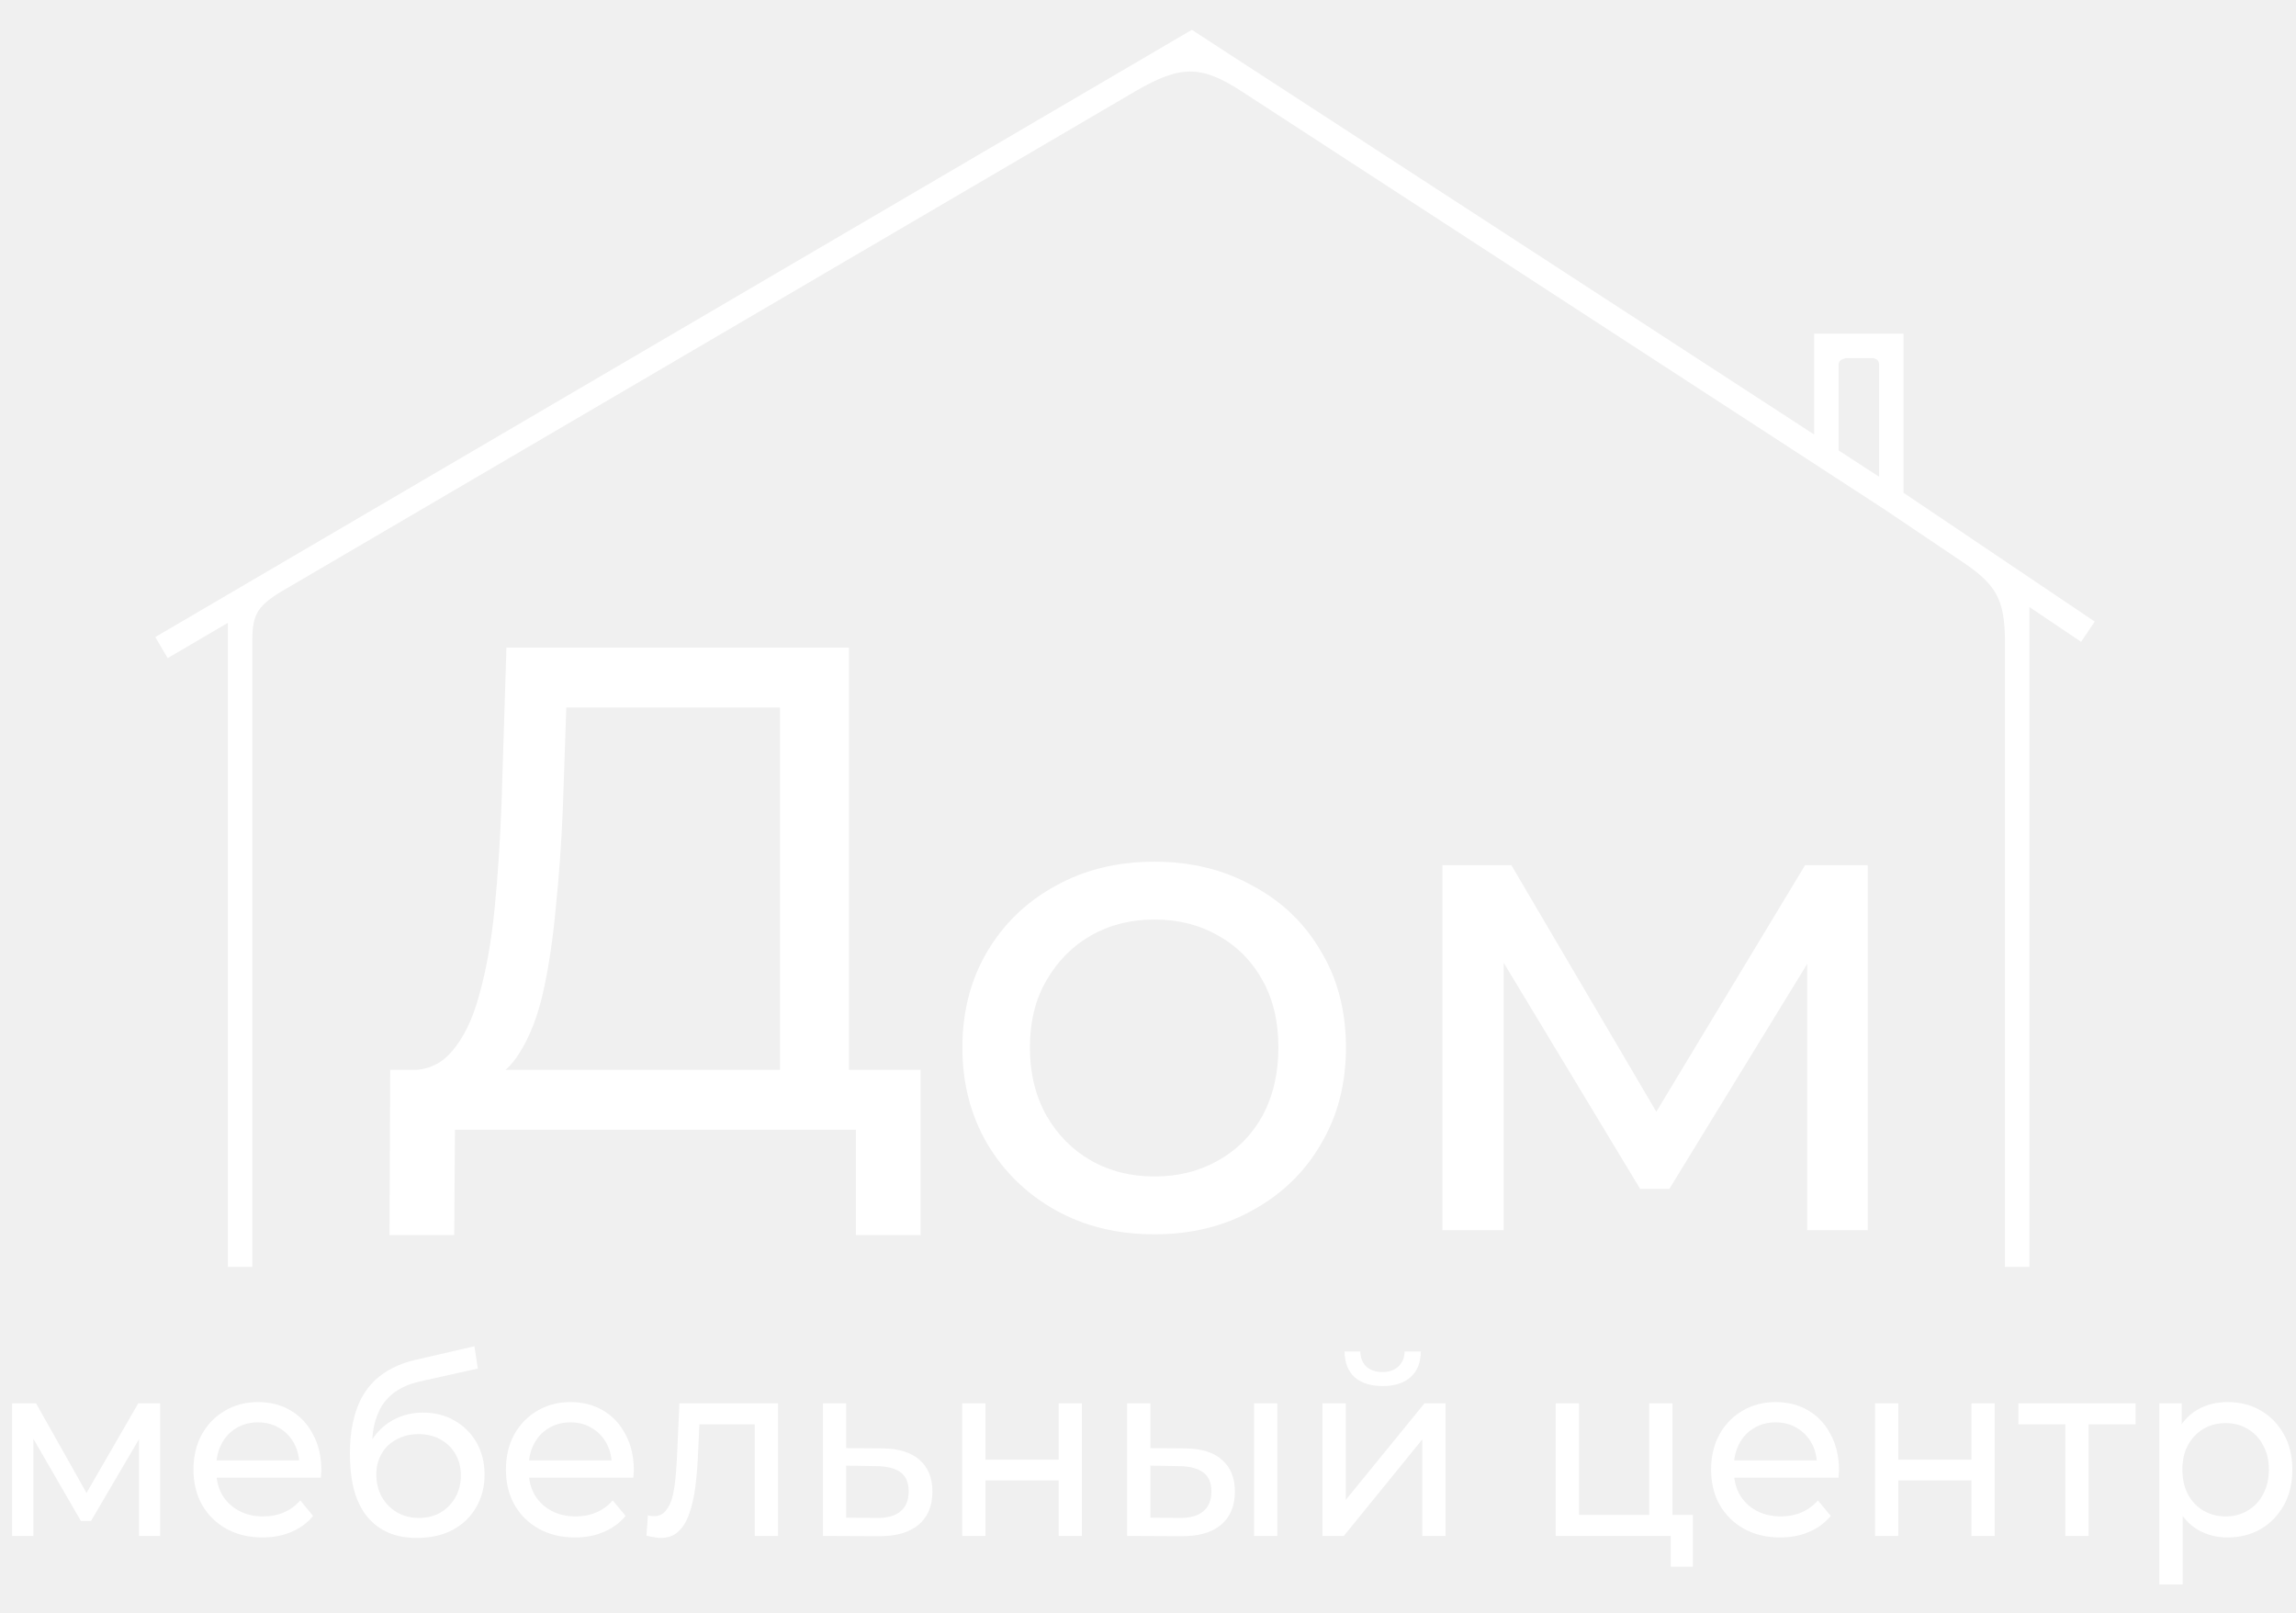
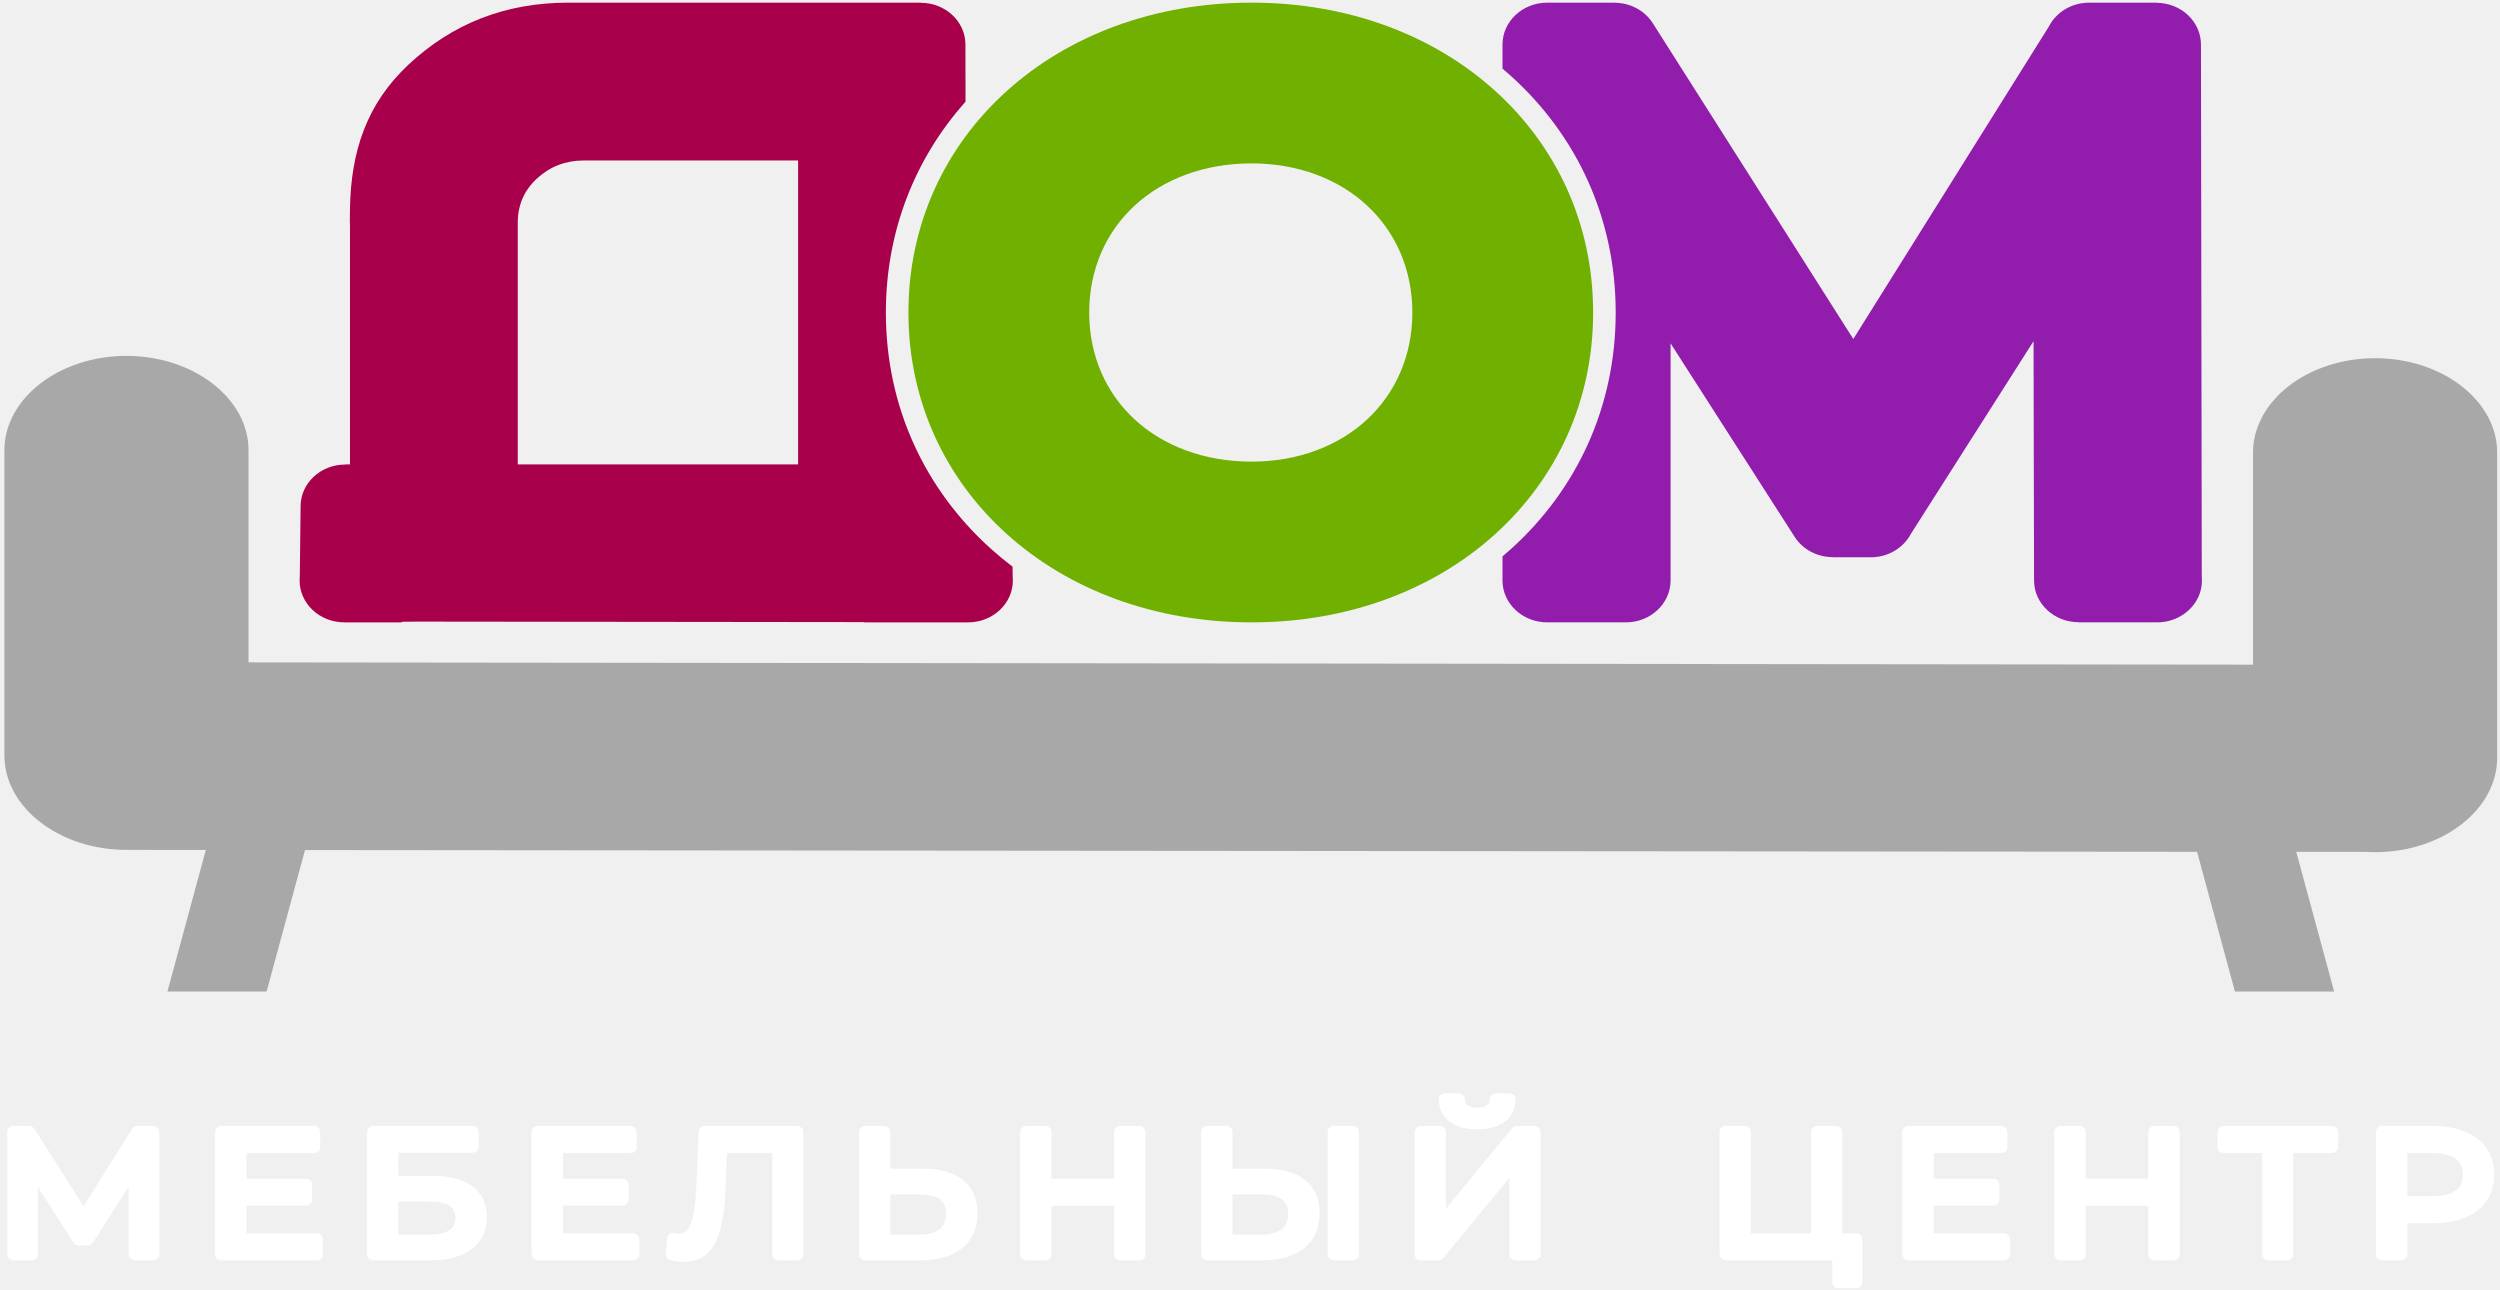
- <svg xmlns="http://www.w3.org/2000/svg" width="94" height="66" viewBox="0 0 94 66" fill="none">
-   <g clipPath="url(#clip0_6_459)">
-     <path d="M31.934 44.919V28.961H23.185L23.043 33.106C22.986 34.496 22.891 35.831 22.758 37.109C22.644 38.387 22.473 39.543 22.245 40.577C22.017 41.592 21.694 42.429 21.276 43.087C20.877 43.744 20.364 44.148 19.737 44.299L16.659 43.791C17.4 43.848 18.008 43.603 18.483 43.058C18.977 42.494 19.357 41.714 19.623 40.718C19.908 39.703 20.117 38.528 20.25 37.194C20.383 35.84 20.478 34.393 20.535 32.852L20.734 26.508H34.756V44.919H31.934ZM15.947 50.558L15.975 43.791H37.691V50.558H35.041V46.244H18.625L18.597 50.558H15.947Z" fill="white" />
-     <path d="M47.266 50.525C45.746 50.525 44.398 50.196 43.22 49.538C42.042 48.881 41.111 47.978 40.427 46.832C39.743 45.666 39.401 44.351 39.401 42.885C39.401 41.4 39.743 40.084 40.427 38.937C41.111 37.791 42.042 36.898 43.22 36.259C44.398 35.601 45.746 35.272 47.266 35.272C48.767 35.272 50.107 35.601 51.285 36.259C52.482 36.898 53.413 37.791 54.078 38.937C54.762 40.065 55.104 41.381 55.104 42.885C55.104 44.369 54.762 45.685 54.078 46.832C53.413 47.978 52.482 48.881 51.285 49.538C50.107 50.196 48.767 50.525 47.266 50.525ZM47.266 48.157C48.235 48.157 49.1 47.941 49.86 47.508C50.639 47.076 51.247 46.465 51.684 45.676C52.121 44.867 52.339 43.937 52.339 42.885C52.339 41.813 52.121 40.892 51.684 40.121C51.247 39.332 50.639 38.721 49.86 38.289C49.1 37.856 48.235 37.64 47.266 37.64C46.297 37.64 45.433 37.856 44.673 38.289C43.913 38.721 43.305 39.332 42.849 40.121C42.393 40.892 42.165 41.813 42.165 42.885C42.165 43.937 42.393 44.867 42.849 45.676C43.305 46.465 43.913 47.076 44.673 47.508C45.433 47.941 46.297 48.157 47.266 48.157Z" fill="white" />
-     <path d="M59.054 50.356V35.413H61.876L68.374 46.465H67.233L73.902 35.413H76.467V50.356H73.988V38.458L74.444 38.712L68.345 48.664H67.148L61.021 38.514L61.562 38.402V50.356H59.054Z" fill="white" />
-     <path d="M0.495 62.871V57.443H1.476L3.737 61.458H3.341L5.661 57.443H6.554V62.871H5.691V58.549L5.849 58.641L3.727 62.257H3.311L1.179 58.57L1.367 58.529V62.871H0.495Z" fill="white" />
-     <path d="M10.747 62.933C10.185 62.933 9.689 62.813 9.259 62.574C8.836 62.335 8.505 62.008 8.268 61.591C8.036 61.175 7.92 60.697 7.92 60.157C7.92 59.618 8.033 59.14 8.258 58.724C8.489 58.307 8.803 57.983 9.2 57.751C9.603 57.512 10.056 57.392 10.558 57.392C11.067 57.392 11.517 57.508 11.907 57.74C12.297 57.972 12.601 58.3 12.819 58.724C13.044 59.14 13.156 59.628 13.156 60.188C13.156 60.229 13.153 60.277 13.146 60.331C13.146 60.386 13.143 60.437 13.136 60.485H8.664V59.778H12.641L12.254 60.024C12.261 59.676 12.191 59.365 12.046 59.092C11.9 58.819 11.699 58.608 11.441 58.457C11.19 58.3 10.895 58.222 10.558 58.222C10.228 58.222 9.933 58.3 9.676 58.457C9.418 58.608 9.216 58.822 9.071 59.102C8.925 59.376 8.853 59.69 8.853 60.045V60.209C8.853 60.57 8.932 60.895 9.091 61.181C9.256 61.461 9.484 61.68 9.775 61.837C10.066 61.994 10.399 62.072 10.776 62.072C11.087 62.072 11.368 62.018 11.619 61.909C11.877 61.799 12.102 61.636 12.293 61.417L12.819 62.052C12.581 62.339 12.284 62.557 11.927 62.708C11.576 62.858 11.183 62.933 10.747 62.933Z" fill="white" />
-     <path d="M17.063 62.953C16.626 62.953 16.24 62.882 15.903 62.738C15.572 62.595 15.288 62.383 15.05 62.103C14.812 61.816 14.63 61.458 14.504 61.028C14.385 60.591 14.326 60.079 14.326 59.492C14.326 59.027 14.366 58.611 14.445 58.242C14.524 57.873 14.636 57.546 14.782 57.259C14.934 56.972 15.119 56.723 15.337 56.511C15.562 56.3 15.813 56.126 16.091 55.989C16.375 55.846 16.686 55.736 17.023 55.661L19.423 55.108L19.562 56.02L17.35 56.511C17.218 56.538 17.059 56.58 16.874 56.634C16.689 56.689 16.501 56.774 16.309 56.89C16.117 56.999 15.939 57.153 15.774 57.351C15.608 57.549 15.476 57.809 15.377 58.129C15.278 58.444 15.228 58.833 15.228 59.297C15.228 59.427 15.232 59.526 15.238 59.594C15.245 59.662 15.251 59.73 15.258 59.799C15.271 59.867 15.281 59.969 15.288 60.106L14.891 59.686C14.997 59.311 15.165 58.983 15.397 58.703C15.628 58.423 15.906 58.208 16.23 58.058C16.56 57.901 16.921 57.822 17.311 57.822C17.8 57.822 18.233 57.931 18.61 58.15C18.993 58.368 19.294 58.669 19.512 59.051C19.73 59.434 19.839 59.87 19.839 60.362C19.839 60.861 19.724 61.308 19.492 61.704C19.268 62.093 18.947 62.4 18.53 62.626C18.114 62.844 17.625 62.953 17.063 62.953ZM17.152 62.134C17.489 62.134 17.787 62.059 18.044 61.909C18.302 61.752 18.504 61.543 18.649 61.284C18.795 61.018 18.868 60.721 18.868 60.393C18.868 60.065 18.795 59.775 18.649 59.522C18.504 59.27 18.302 59.072 18.044 58.928C17.787 58.778 17.483 58.703 17.132 58.703C16.802 58.703 16.504 58.775 16.24 58.918C15.975 59.055 15.77 59.249 15.625 59.502C15.479 59.748 15.407 60.034 15.407 60.362C15.407 60.69 15.479 60.99 15.625 61.263C15.777 61.53 15.982 61.741 16.24 61.898C16.504 62.055 16.808 62.134 17.152 62.134Z" fill="white" />
-     <path d="M23.539 62.933C22.977 62.933 22.482 62.813 22.052 62.574C21.629 62.335 21.298 62.008 21.06 61.591C20.829 61.175 20.713 60.697 20.713 60.157C20.713 59.618 20.826 59.14 21.05 58.724C21.282 58.307 21.596 57.983 21.992 57.751C22.396 57.512 22.849 57.392 23.351 57.392C23.86 57.392 24.309 57.508 24.7 57.74C25.09 57.972 25.394 58.3 25.612 58.724C25.837 59.14 25.949 59.628 25.949 60.188C25.949 60.229 25.946 60.277 25.939 60.331C25.939 60.386 25.936 60.437 25.929 60.485H21.457V59.778H25.433L25.047 60.024C25.053 59.676 24.984 59.365 24.838 59.092C24.693 58.819 24.491 58.608 24.233 58.457C23.982 58.3 23.688 58.222 23.351 58.222C23.02 58.222 22.726 58.3 22.468 58.457C22.211 58.608 22.009 58.822 21.863 59.102C21.718 59.376 21.645 59.69 21.645 60.045V60.209C21.645 60.57 21.725 60.895 21.883 61.181C22.049 61.461 22.277 61.68 22.567 61.837C22.858 61.994 23.192 62.072 23.569 62.072C23.88 62.072 24.161 62.018 24.412 61.909C24.67 61.799 24.895 61.636 25.086 61.417L25.612 62.052C25.374 62.339 25.076 62.557 24.719 62.708C24.369 62.858 23.976 62.933 23.539 62.933Z" fill="white" />
-     <path d="M26.466 62.861L26.526 62.031C26.572 62.038 26.615 62.045 26.654 62.052C26.694 62.059 26.73 62.062 26.764 62.062C26.975 62.062 27.14 61.987 27.259 61.837C27.385 61.687 27.477 61.489 27.537 61.243C27.596 60.99 27.64 60.707 27.666 60.393C27.692 60.079 27.712 59.764 27.725 59.45L27.815 57.443H31.851V62.871H30.899V58.017L31.127 58.303H28.43L28.648 58.006L28.578 59.512C28.558 59.99 28.522 60.437 28.469 60.854C28.416 61.27 28.334 61.635 28.221 61.949C28.116 62.264 27.967 62.509 27.775 62.687C27.59 62.864 27.349 62.953 27.051 62.953C26.965 62.953 26.873 62.943 26.773 62.922C26.681 62.909 26.578 62.888 26.466 62.861Z" fill="white" />
-     <path d="M36.121 59.287C36.789 59.294 37.298 59.45 37.648 59.758C37.998 60.065 38.174 60.498 38.174 61.058C38.174 61.646 37.982 62.1 37.599 62.421C37.215 62.735 36.673 62.888 35.972 62.881L33.691 62.871V57.443H34.643V59.276L36.121 59.287ZM35.893 62.134C36.323 62.141 36.647 62.052 36.865 61.867C37.089 61.683 37.202 61.41 37.202 61.048C37.202 60.693 37.093 60.434 36.875 60.27C36.657 60.106 36.329 60.021 35.893 60.014L34.643 59.993V62.123L35.893 62.134Z" fill="white" />
-     <path d="M39.395 62.871V57.443H40.347V59.748H43.342V57.443H44.294V62.871H43.342V60.598H40.347V62.871H39.395Z" fill="white" />
-     <path d="M51.341 62.871V57.443H52.293V62.871H51.341ZM48.515 59.287C49.183 59.294 49.689 59.45 50.032 59.758C50.383 60.065 50.558 60.498 50.558 61.058C50.558 61.646 50.366 62.1 49.983 62.421C49.606 62.735 49.064 62.888 48.356 62.881L46.145 62.871V57.443H47.097V59.276L48.515 59.287ZM48.287 62.134C48.71 62.141 49.034 62.052 49.259 61.867C49.484 61.683 49.596 61.41 49.596 61.048C49.596 60.693 49.484 60.434 49.259 60.27C49.041 60.106 48.717 60.021 48.287 60.014L47.097 59.993V62.123L48.287 62.134Z" fill="white" />
-     <path d="M54.144 62.871V57.443H55.096V61.397L58.319 57.443H59.182V62.871H58.23V58.918L55.017 62.871H54.144ZM56.603 56.736C56.121 56.736 55.741 56.617 55.463 56.378C55.192 56.132 55.053 55.781 55.047 55.323H55.691C55.698 55.583 55.781 55.788 55.939 55.938C56.104 56.088 56.323 56.163 56.594 56.163C56.865 56.163 57.083 56.088 57.248 55.938C57.413 55.788 57.499 55.583 57.506 55.323H58.17C58.164 55.781 58.022 56.132 57.744 56.378C57.466 56.617 57.086 56.736 56.603 56.736Z" fill="white" />
-     <path d="M63.693 62.871V57.443H64.645V62.011H67.52V57.443H68.473V62.871H63.693ZM68.403 64.131V62.82L68.641 62.871H67.52V62.011H69.306V64.131H68.403Z" fill="white" />
-     <path d="M72.88 62.933C72.318 62.933 71.822 62.813 71.392 62.574C70.969 62.335 70.638 62.008 70.401 61.591C70.169 61.175 70.053 60.697 70.053 60.157C70.053 59.618 70.166 59.14 70.391 58.724C70.622 58.307 70.936 57.983 71.332 57.751C71.736 57.512 72.189 57.392 72.691 57.392C73.2 57.392 73.65 57.508 74.04 57.74C74.43 57.972 74.734 58.3 74.952 58.724C75.177 59.14 75.29 59.628 75.29 60.188C75.29 60.229 75.286 60.277 75.279 60.331C75.279 60.386 75.276 60.437 75.27 60.485H70.797V59.778H74.774L74.387 60.024C74.393 59.676 74.324 59.365 74.179 59.092C74.033 58.819 73.832 58.608 73.574 58.457C73.323 58.3 73.028 58.222 72.691 58.222C72.361 58.222 72.067 58.3 71.809 58.457C71.551 58.608 71.349 58.822 71.204 59.102C71.058 59.376 70.986 59.69 70.986 60.045V60.209C70.986 60.57 71.065 60.895 71.224 61.181C71.389 61.461 71.617 61.68 71.908 61.837C72.198 61.994 72.533 62.072 72.909 62.072C73.22 62.072 73.501 62.018 73.752 61.909C74.01 61.799 74.235 61.636 74.427 61.417L74.952 62.052C74.714 62.339 74.416 62.557 74.06 62.708C73.71 62.858 73.316 62.933 72.88 62.933Z" fill="white" />
-     <path d="M76.766 62.871V57.443H77.718V59.748H80.713V57.443H81.665V62.871H80.713V60.598H77.718V62.871H76.766Z" fill="white" />
-     <path d="M84.558 62.871V58.047L84.795 58.303H82.634V57.443H87.433V58.303H85.281L85.509 58.047V62.871H84.558Z" fill="white" />
-     <path d="M91.193 62.933C90.757 62.933 90.356 62.83 89.993 62.626C89.636 62.414 89.348 62.103 89.131 61.694C88.919 61.284 88.813 60.772 88.813 60.157C88.813 59.543 88.916 59.031 89.12 58.621C89.332 58.211 89.616 57.904 89.974 57.699C90.337 57.495 90.743 57.392 91.193 57.392C91.709 57.392 92.165 57.508 92.562 57.74C92.958 57.972 93.272 58.297 93.504 58.713C93.735 59.123 93.851 59.604 93.851 60.157C93.851 60.71 93.735 61.195 93.504 61.612C93.272 62.028 92.958 62.352 92.562 62.585C92.165 62.817 91.709 62.933 91.193 62.933ZM88.406 64.858V57.443H89.319V58.908L89.26 60.168L89.359 61.427V64.858H88.406ZM91.114 62.072C91.451 62.072 91.752 61.994 92.016 61.837C92.287 61.68 92.499 61.458 92.65 61.171C92.81 60.878 92.889 60.54 92.889 60.157C92.889 59.768 92.81 59.434 92.65 59.154C92.499 58.867 92.287 58.645 92.016 58.488C91.752 58.331 91.451 58.252 91.114 58.252C90.783 58.252 90.482 58.331 90.211 58.488C89.947 58.645 89.735 58.867 89.577 59.154C89.424 59.434 89.348 59.768 89.348 60.157C89.348 60.54 89.424 60.878 89.577 61.171C89.735 61.458 89.947 61.68 90.211 61.837C90.482 61.994 90.783 62.072 91.114 62.072Z" fill="white" />
-     <path d="M80.652 22.606C82.15 23.605 82.569 24.398 82.584 26.183V23.907L80.652 22.606Z" fill="white" />
-     <path d="M9.83 24.623V26.183C9.838 25.028 10.098 24.482 11.257 23.787L9.83 24.623Z" fill="white" />
-     <path d="M48.782 1.808L46.207 3.317C48.176 2.163 49.249 2.103 51.102 3.317L48.782 1.808Z" fill="white" />
-     <path d="M6.611 26.508L9.83 24.623M9.83 24.623V26.183M9.83 24.623L11.257 23.787M85.481 25.858L82.584 23.907M82.584 23.907V23.787M82.584 23.907V26.183M82.584 23.907L80.652 22.606M74.773 18.708L77.433 20.438M74.773 18.708L51.102 3.317M74.773 18.708V14.808M77.433 20.438L80.652 22.606M77.433 20.438V14.808M51.102 3.317L48.782 1.808L46.207 3.317M51.102 3.317C49.25 2.103 48.176 2.163 46.207 3.317M74.773 14.808V14.158H75.501M74.773 14.808C74.89 14.417 75.055 14.279 75.501 14.158M80.652 22.606C82.15 23.605 82.569 24.398 82.584 26.183M77.433 14.808V14.158H76.789M77.433 14.808C77.333 14.453 77.216 14.295 76.789 14.158M9.83 26.183V51.858M9.83 26.183C9.838 25.028 10.098 24.482 11.257 23.787M11.257 23.787L46.207 3.317M82.584 51.858V26.183M75.501 14.158H76.789" stroke="white" strokeWidth="1.5" />
-   </g>
-   <defs>
-     <clipPath id="clip0_6_459">
-       <rect width="94" height="65" fill="white" transform="translate(0 0.118164)" />
-     </clipPath>
-   </defs>
+ <svg xmlns="http://www.w3.org/2000/svg" width="407" height="210" viewBox="0 0 407 210" fill="none">
+   <path fill-rule="evenodd" clip-rule="evenodd" d="M358.317 7.252L358.449 93.889C358.468 94.091 358.478 94.294 358.478 94.501C358.478 98.267 355.215 101.321 351.19 101.321H338.403V101.295C334.393 101.295 331.143 98.253 331.143 94.501L331.061 55.544L311.096 86.908C309.91 89.17 307.424 90.727 304.55 90.727H298.401V90.706C295.932 90.704 293.526 89.524 292.166 87.396L271.97 55.894V94.501C271.97 98.267 268.707 101.321 264.681 101.321H251.895C247.869 101.321 244.606 98.267 244.606 94.501V90.581C245.076 90.185 245.54 89.781 245.995 89.371C256.663 79.737 263.035 66.29 263.035 50.876C263.035 35.463 256.663 22.015 245.995 12.382C245.54 11.971 245.076 11.568 244.606 11.171V7.252C244.606 3.485 247.869 0.431 251.895 0.431H262.817V0.443C265.303 0.445 267.724 1.64 269.081 3.789L301.717 55.189L333.542 4.341C334.709 2.03 337.222 0.431 340.135 0.431H351.056V0.458C355.066 0.458 358.317 3.5 358.317 7.252Z" fill="#921DAD" />
+   <path fill-rule="evenodd" clip-rule="evenodd" d="M56.978 33.774C57.172 24.711 59.623 16.959 66.507 10.517C73.693 3.793 82.362 0.431 92.512 0.431H140.709H148.909H149.912V0.458C153.922 0.458 157.173 3.5 157.173 7.252L157.187 16.558C148.981 25.756 144.22 37.606 144.22 50.876C144.22 66.257 150.614 79.729 161.356 89.377C162.474 90.38 163.638 91.341 164.845 92.258L164.863 93.889C164.883 94.09 164.893 94.294 164.893 94.5C164.893 98.267 161.629 101.322 157.604 101.322H150.066H150.045H148.268H140.709V101.281L68.058 101.197L65.401 101.226V101.322H56.481H56.065C52.04 101.322 48.776 98.267 48.776 94.5C48.776 94.294 48.787 94.09 48.806 93.889L48.938 82.424C48.938 78.671 52.189 75.63 56.198 75.63V75.603H56.978V36.921C56.947 36.185 56.941 35.531 56.965 34.978C56.965 34.581 56.969 34.186 56.978 33.794V33.774ZM84.293 36.213V75.603H129.93V26.126H95.072C92.108 26.126 89.57 27.092 87.459 29.026C85.349 30.959 84.293 33.355 84.293 36.213Z" fill="#A9004B" />
+   <path fill-rule="evenodd" clip-rule="evenodd" d="M25.922 184.274L25.952 204.137C25.955 204.165 25.956 204.194 25.956 204.223C25.956 204.759 25.492 205.193 24.92 205.193H21.996V205.189C21.426 205.189 20.964 204.756 20.964 204.223L20.941 193.187L15.187 202.227C15.018 202.549 14.665 202.77 14.256 202.77H12.85V202.767C12.499 202.767 12.157 202.599 11.964 202.297L6.177 193.269V204.223C6.177 204.758 5.713 205.193 5.14 205.193H2.217C1.645 205.193 1.181 204.758 1.181 204.223V184.274C1.181 183.739 1.645 183.304 2.217 183.304H4.714V183.306C5.068 183.307 5.412 183.477 5.605 183.782L13.611 196.392L21.456 183.86C21.622 183.532 21.979 183.305 22.392 183.305H24.89V183.309C25.459 183.309 25.922 183.741 25.922 184.274ZM40.131 196.273V200.774H51.52C52.092 200.774 52.556 201.208 52.556 201.744V204.223C52.556 204.759 52.092 205.193 51.52 205.193H36.049C35.477 205.193 35.013 204.759 35.013 204.223V184.274C35.013 183.739 35.477 183.305 36.049 183.305H51.093C51.666 183.305 52.13 183.739 52.13 184.274V186.754C52.13 187.289 51.666 187.723 51.093 187.723H40.131V191.911H49.784C50.356 191.911 50.82 192.345 50.82 192.881V195.303C50.82 195.839 50.356 196.273 49.784 196.273H40.131ZM69.943 205.193H60.806C60.234 205.193 59.77 204.759 59.77 204.223V184.274C59.77 183.739 60.234 183.305 60.806 183.305H76.886C77.458 183.305 77.922 183.739 77.922 184.274V186.697C77.922 187.232 77.458 187.666 76.886 187.666H64.858V191.427H70.46C73.233 191.427 75.386 192.003 76.88 193.11C78.454 194.277 79.262 195.973 79.262 198.153C79.262 200.417 78.385 202.192 76.718 203.414C75.127 204.579 72.841 205.193 69.943 205.193ZM64.858 195.617V201.002H69.821C71.348 201.002 72.482 200.747 73.199 200.251C73.823 199.82 74.144 199.154 74.144 198.267C74.144 197.373 73.841 196.73 73.238 196.326C72.526 195.85 71.385 195.617 69.821 195.617H64.858ZM91.655 196.273V200.774H103.044C103.616 200.774 104.08 201.208 104.08 201.744V204.223C104.08 204.759 103.616 205.193 103.044 205.193H87.574C87.001 205.193 86.537 204.759 86.537 204.223V184.274C86.537 183.739 87.001 183.305 87.574 183.305H102.618C103.19 183.305 103.654 183.739 103.654 184.274V186.754C103.654 187.289 103.19 187.723 102.618 187.723H91.655V191.911H101.308C101.88 191.911 102.344 192.345 102.344 192.881V195.303C102.344 195.839 101.88 196.273 101.308 196.273H91.655ZM113.385 192.647L113.717 184.316L113.716 184.274C113.716 183.739 114.18 183.305 114.752 183.305H129.75C130.323 183.305 130.786 183.739 130.786 184.274V204.223C130.786 204.759 130.323 205.193 129.75 205.193H126.766C126.194 205.193 125.73 204.759 125.73 204.223V187.723H118.338L118.16 192.626C118.019 196.701 117.601 199.773 116.659 201.869C115.593 204.24 113.916 205.421 111.341 205.421C110.999 205.421 110.661 205.404 110.302 205.363C109.965 205.325 109.61 205.263 109.212 205.172C108.708 205.074 108.349 204.639 108.39 204.147L108.604 201.611C108.609 201.558 108.618 201.505 108.632 201.452C108.77 200.933 109.332 200.618 109.887 200.747C110.021 200.779 110.141 200.8 110.26 200.814C110.367 200.826 110.48 200.831 110.61 200.831C111.439 200.831 112.022 200.305 112.444 199.227C112.995 197.821 113.267 195.636 113.385 192.647ZM144.946 190.258H150.244C153.039 190.258 155.239 190.879 156.766 192.103C158.32 193.348 159.137 195.162 159.137 197.526C159.137 200.01 158.255 201.92 156.607 203.232C154.976 204.532 152.633 205.193 149.696 205.193H140.895C140.322 205.193 139.859 204.759 139.859 204.223V184.274C139.859 183.739 140.322 183.305 140.895 183.305H143.91C144.482 183.305 144.946 183.739 144.946 184.274V190.258ZM144.946 201.002H149.574C151.097 201.002 152.245 200.701 152.98 200.112C153.662 199.566 154.02 198.719 154.02 197.583C154.02 196.492 153.677 195.719 153.016 195.238C152.281 194.704 151.123 194.449 149.574 194.449H144.946V201.002ZM181.365 191.883V184.274C181.365 183.739 181.829 183.305 182.401 183.305H185.447C186.019 183.305 186.483 183.739 186.483 184.274V204.223C186.483 204.759 186.019 205.193 185.447 205.193H182.401C181.829 205.193 181.365 204.759 181.365 204.223V196.301H171.195V204.223C171.195 204.759 170.731 205.193 170.159 205.193H167.114C166.541 205.193 166.078 204.759 166.078 204.223V184.274C166.078 183.739 166.541 183.305 167.114 183.305H170.159C170.731 183.305 171.195 183.739 171.195 184.274V191.883H181.365ZM200.642 190.258H205.94C208.736 190.258 210.936 190.879 212.463 192.103C214.017 193.348 214.834 195.162 214.834 197.526C214.834 200.01 213.951 201.92 212.303 203.232C210.672 204.532 208.329 205.193 205.392 205.193H196.591C196.019 205.193 195.555 204.759 195.555 204.223V184.274C195.555 183.739 196.019 183.305 196.591 183.305H199.606C200.178 183.305 200.642 183.739 200.642 184.274V190.258ZM220.193 205.193H217.178C216.606 205.193 216.142 204.759 216.142 204.223V184.274C216.142 183.739 216.606 183.305 217.178 183.305H220.193C220.765 183.305 221.229 183.739 221.229 184.274V204.223C221.229 204.759 220.765 205.193 220.193 205.193ZM200.642 201.002H205.27C206.793 201.002 207.941 200.701 208.676 200.112C209.358 199.566 209.716 198.719 209.716 197.583C209.716 196.492 209.373 195.719 208.712 195.238C207.977 194.704 206.819 194.449 205.27 194.449H200.642V201.002ZM244.974 182.611C243.9 183.417 242.386 183.848 240.504 183.848C238.595 183.848 237.079 183.42 236.007 182.621C234.886 181.786 234.279 180.586 234.236 179.079C234.232 179.044 234.23 179.009 234.23 178.974C234.23 178.438 234.693 178.004 235.266 178.004H237.428V178.008C237.99 178.008 238.451 178.43 238.46 178.959C238.469 179.393 238.629 179.727 238.914 179.943C239.255 180.202 239.796 180.341 240.504 180.341C241.185 180.341 241.72 180.2 242.066 179.938C242.344 179.727 242.513 179.41 242.544 179.002L242.543 178.974C242.543 178.438 243.007 178.004 243.579 178.004H245.711V178.008L245.719 178.008C246.289 178.012 246.748 178.448 246.743 178.982C246.724 180.53 246.11 181.76 244.974 182.611ZM234.139 205.193H231.337C230.765 205.193 230.301 204.759 230.301 204.223V184.274C230.301 183.739 230.765 183.305 231.337 183.305H234.352C234.924 183.305 235.388 183.739 235.388 184.274V196.808L246.097 183.738C246.282 183.477 246.599 183.305 246.96 183.305H249.762C250.334 183.305 250.798 183.739 250.798 184.274V204.223C250.798 204.759 250.334 205.193 249.762 205.193H246.777C246.205 205.193 245.741 204.759 245.741 204.223V191.707L235.007 204.753C234.822 205.018 234.502 205.193 234.139 205.193ZM299.919 184.274V200.774H302.172C302.744 200.774 303.208 201.208 303.208 201.744V208.754C303.208 209.29 302.744 209.724 302.172 209.724H299.34C298.768 209.724 298.304 209.29 298.304 208.754V205.193H280.976C280.404 205.193 279.94 204.759 279.94 204.223V184.274C279.94 183.739 280.404 183.305 280.976 183.305H283.991C284.564 183.305 285.027 183.739 285.027 184.274V200.774H294.832V184.274C294.832 183.739 295.296 183.305 295.868 183.305H298.883C299.455 183.305 299.919 183.739 299.919 184.274ZM314.809 196.273V200.774H326.198C326.771 200.774 327.234 201.208 327.234 201.744V204.223C327.234 204.759 326.771 205.193 326.198 205.193H310.728C310.156 205.193 309.692 204.759 309.692 204.223V184.274C309.692 183.739 310.156 183.305 310.728 183.305H325.772C326.344 183.305 326.808 183.739 326.808 184.274V186.754C326.808 187.289 326.344 187.723 325.772 187.723H314.809V191.911H324.462C325.035 191.911 325.499 192.345 325.499 192.881V195.303C325.499 195.839 325.035 196.273 324.462 196.273H314.809ZM349.737 191.883V184.274C349.737 183.739 350.2 183.305 350.773 183.305H353.818C354.39 183.305 354.854 183.739 354.854 184.274V204.223C354.854 204.759 354.39 205.193 353.818 205.193H350.773C350.2 205.193 349.737 204.759 349.737 204.223V196.301H339.567V204.223C339.567 204.759 339.103 205.193 338.53 205.193H335.485C334.913 205.193 334.449 204.759 334.449 204.223V184.274C334.449 183.739 334.913 183.305 335.485 183.305H338.53C339.103 183.305 339.567 183.739 339.567 184.274V191.883H349.737ZM362.039 183.305H379.611C380.183 183.305 380.647 183.739 380.647 184.274V186.754C380.647 187.289 380.183 187.723 379.611 187.723H373.338V204.223C373.338 204.759 372.874 205.193 372.302 205.193H369.317C368.745 205.193 368.281 204.759 368.281 204.223V187.723H362.039C361.467 187.723 361.003 187.289 361.003 186.754V184.274C361.003 183.739 361.467 183.305 362.039 183.305ZM387.832 183.305H396.145C399.165 183.305 401.615 184.04 403.333 185.384C405.105 186.769 406.074 188.761 406.074 191.228C406.074 193.695 405.105 195.687 403.333 197.072C401.615 198.415 399.165 199.151 396.145 199.151H391.913V204.223C391.913 204.759 391.449 205.193 390.877 205.193H387.832C387.259 205.193 386.795 204.759 386.795 204.223V184.274C386.795 183.739 387.259 183.305 387.832 183.305ZM391.913 194.732H396.054C397.746 194.732 399.005 194.407 399.815 193.797C400.57 193.228 400.956 192.359 400.956 191.228C400.956 190.097 400.57 189.228 399.815 188.659C399.005 188.048 397.746 187.723 396.054 187.723H391.913V194.732Z" fill="white" />
+   <path fill-rule="evenodd" clip-rule="evenodd" d="M40.461 107.832L366.794 108.206V73.683C366.794 65.23 375.737 58.314 386.667 58.314H386.668C397.598 58.314 406.54 65.231 406.54 73.683V123.365C406.54 131.817 397.597 138.735 386.668 138.735H386.667C386.116 138.735 385.57 138.717 385.028 138.681C384.964 138.685 380.94 138.685 373.831 138.682L379.994 161.417H363.847L357.681 138.672C293.073 138.626 130.378 138.47 49.651 138.389L43.408 161.417H27.261L33.508 138.373L21.415 138.361L21.013 138.357L20.588 138.361C9.658 138.361 0.714 131.444 0.714 122.991V122.35V73.309C0.714 64.856 9.657 57.939 20.587 57.939C31.517 57.939 40.461 64.858 40.461 73.309V107.832Z" fill="#A8A8A8" />
+   <path fill-rule="evenodd" clip-rule="evenodd" d="M243.375 86.991C233.433 95.969 219.58 101.322 203.758 101.322C187.839 101.322 173.946 95.957 163.97 86.997C153.892 77.945 147.893 65.306 147.893 50.876C147.893 36.447 153.892 23.808 163.97 14.756C173.946 5.795 187.839 0.431 203.758 0.431C219.58 0.431 233.433 5.784 243.375 14.762C253.384 23.8 259.362 36.416 259.362 50.876C259.362 65.337 253.384 77.953 243.375 86.991ZM184.719 68.284C189.388 72.589 196.032 75.153 203.748 75.153C211.35 75.153 217.931 72.59 222.564 68.286C227.171 64.006 229.932 57.933 229.932 50.876C229.932 43.82 227.171 37.746 222.564 33.467C217.931 29.163 211.35 26.6 203.748 26.6C196.032 26.6 189.388 29.163 184.719 33.469C180.086 37.741 177.322 43.815 177.322 50.876C177.322 57.938 180.086 64.012 184.719 68.284Z" fill="#70B000" />
</svg>
